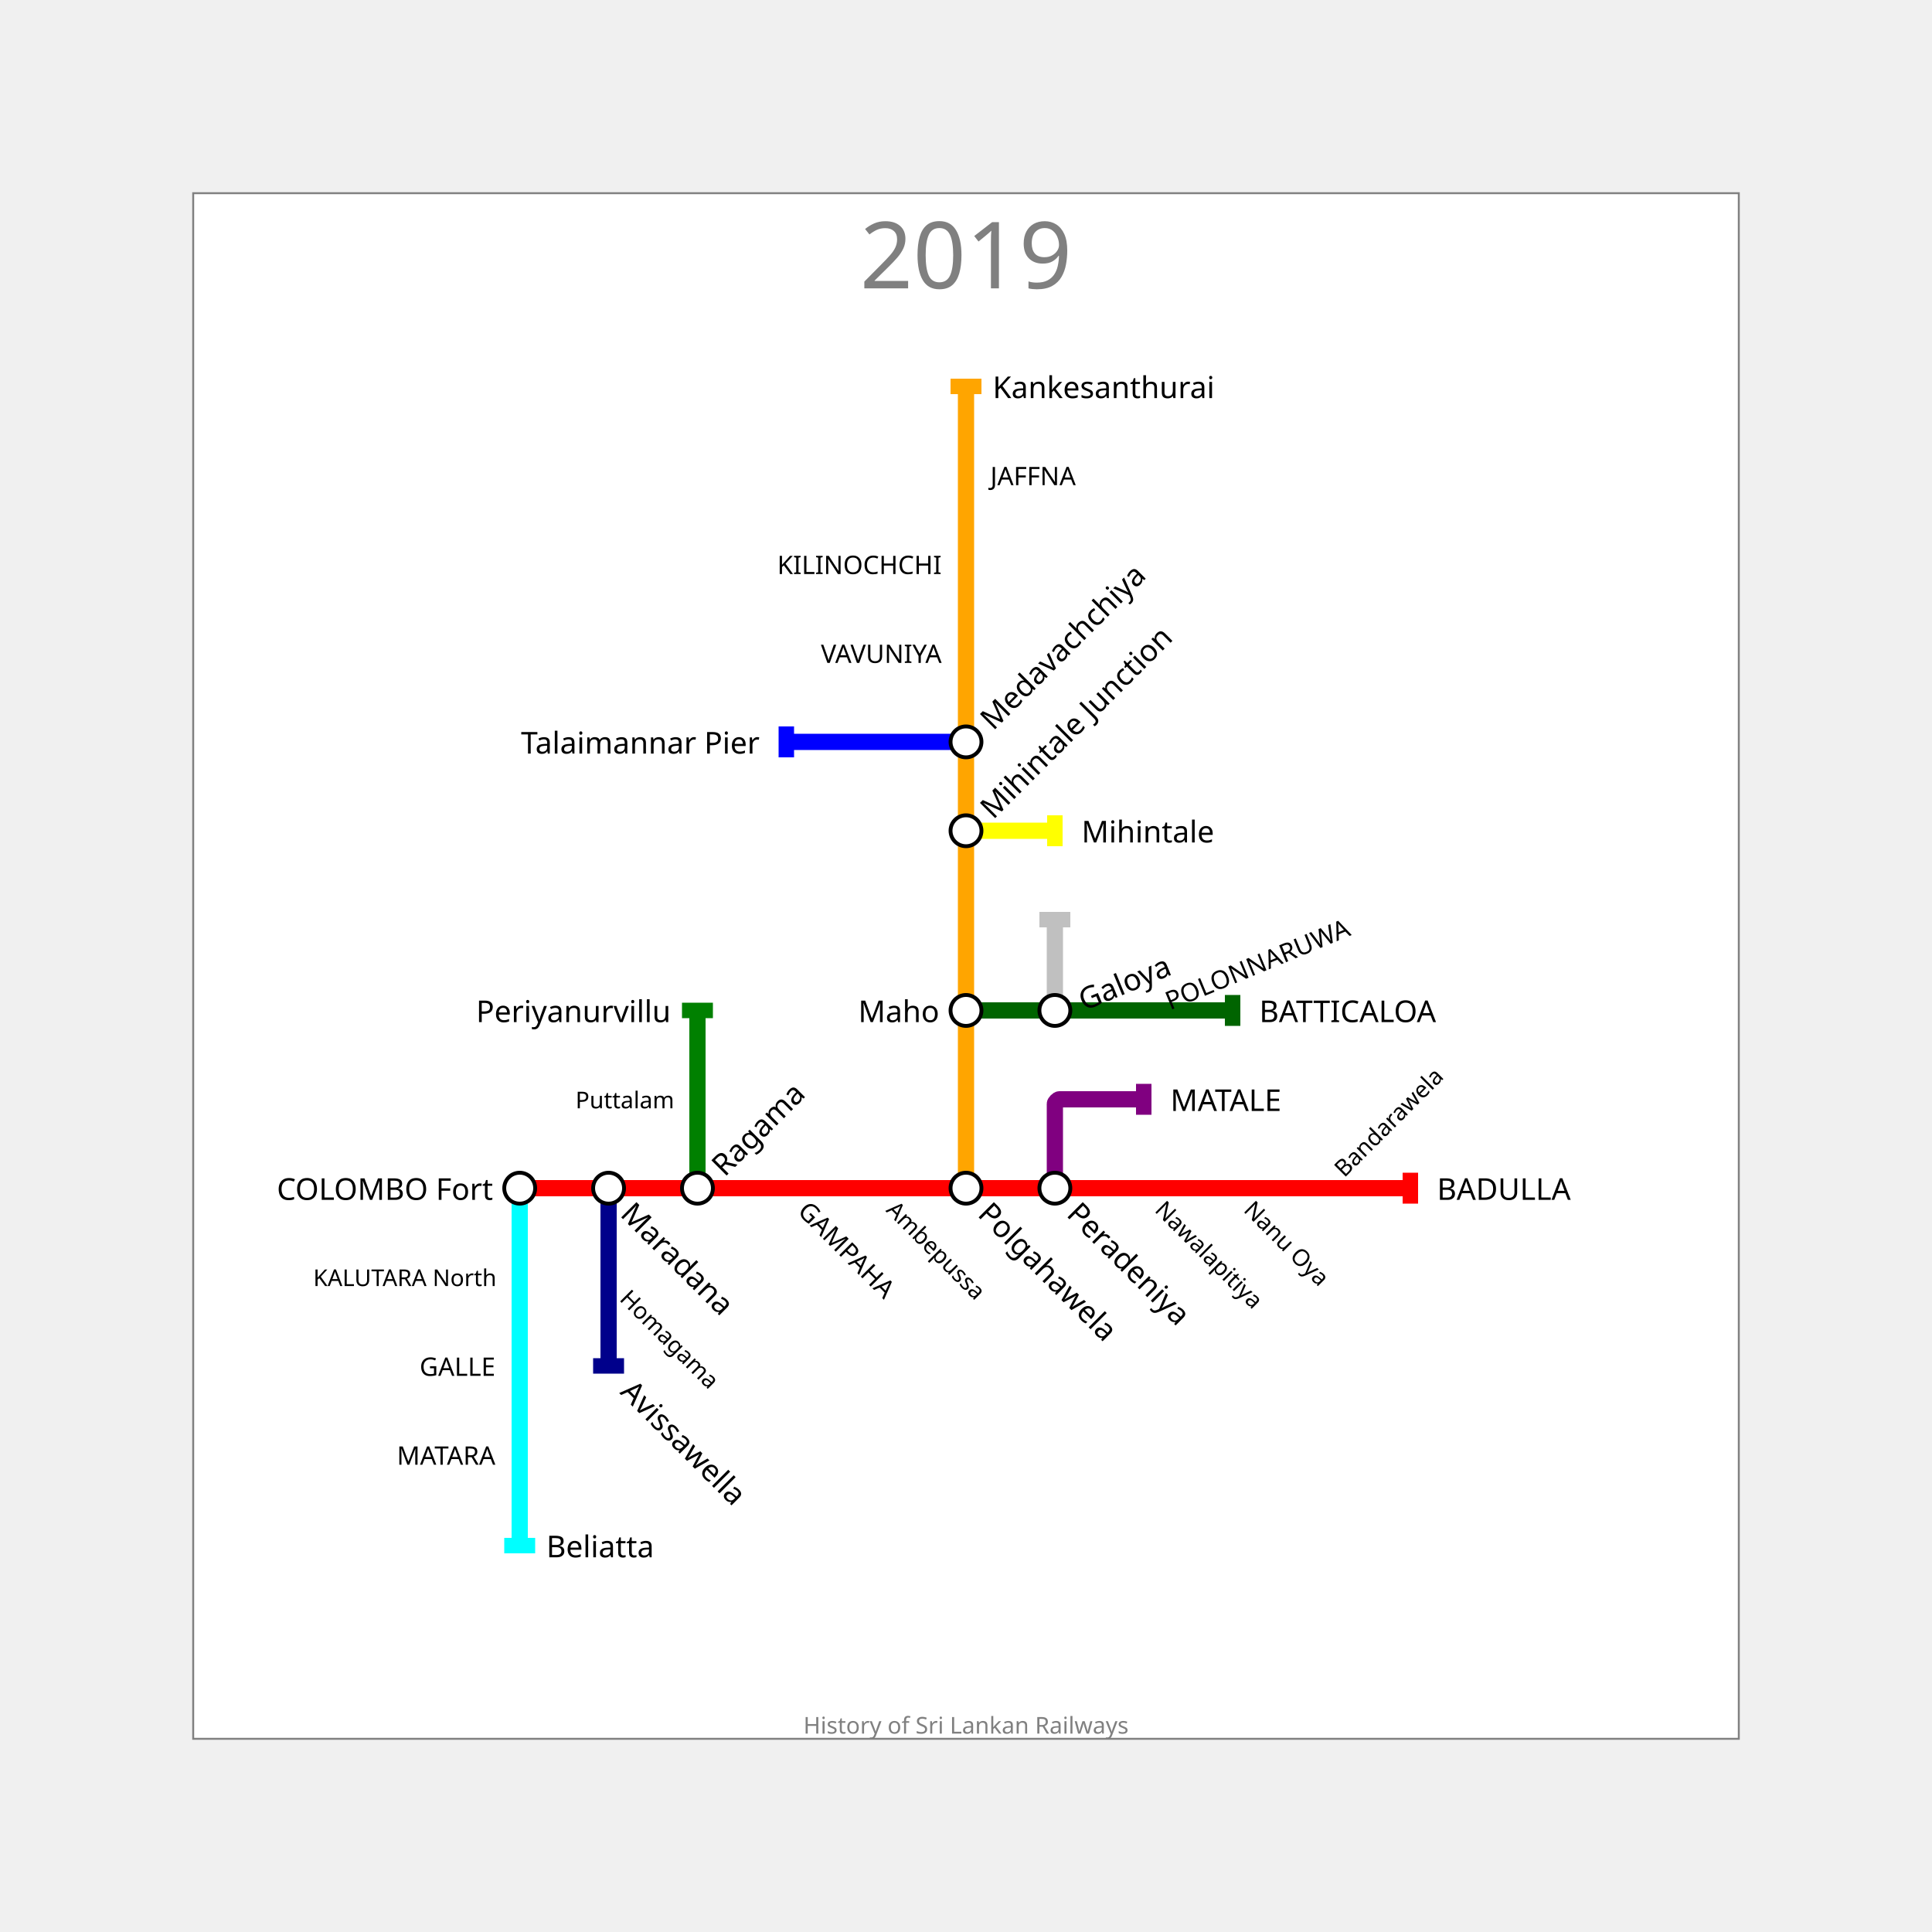
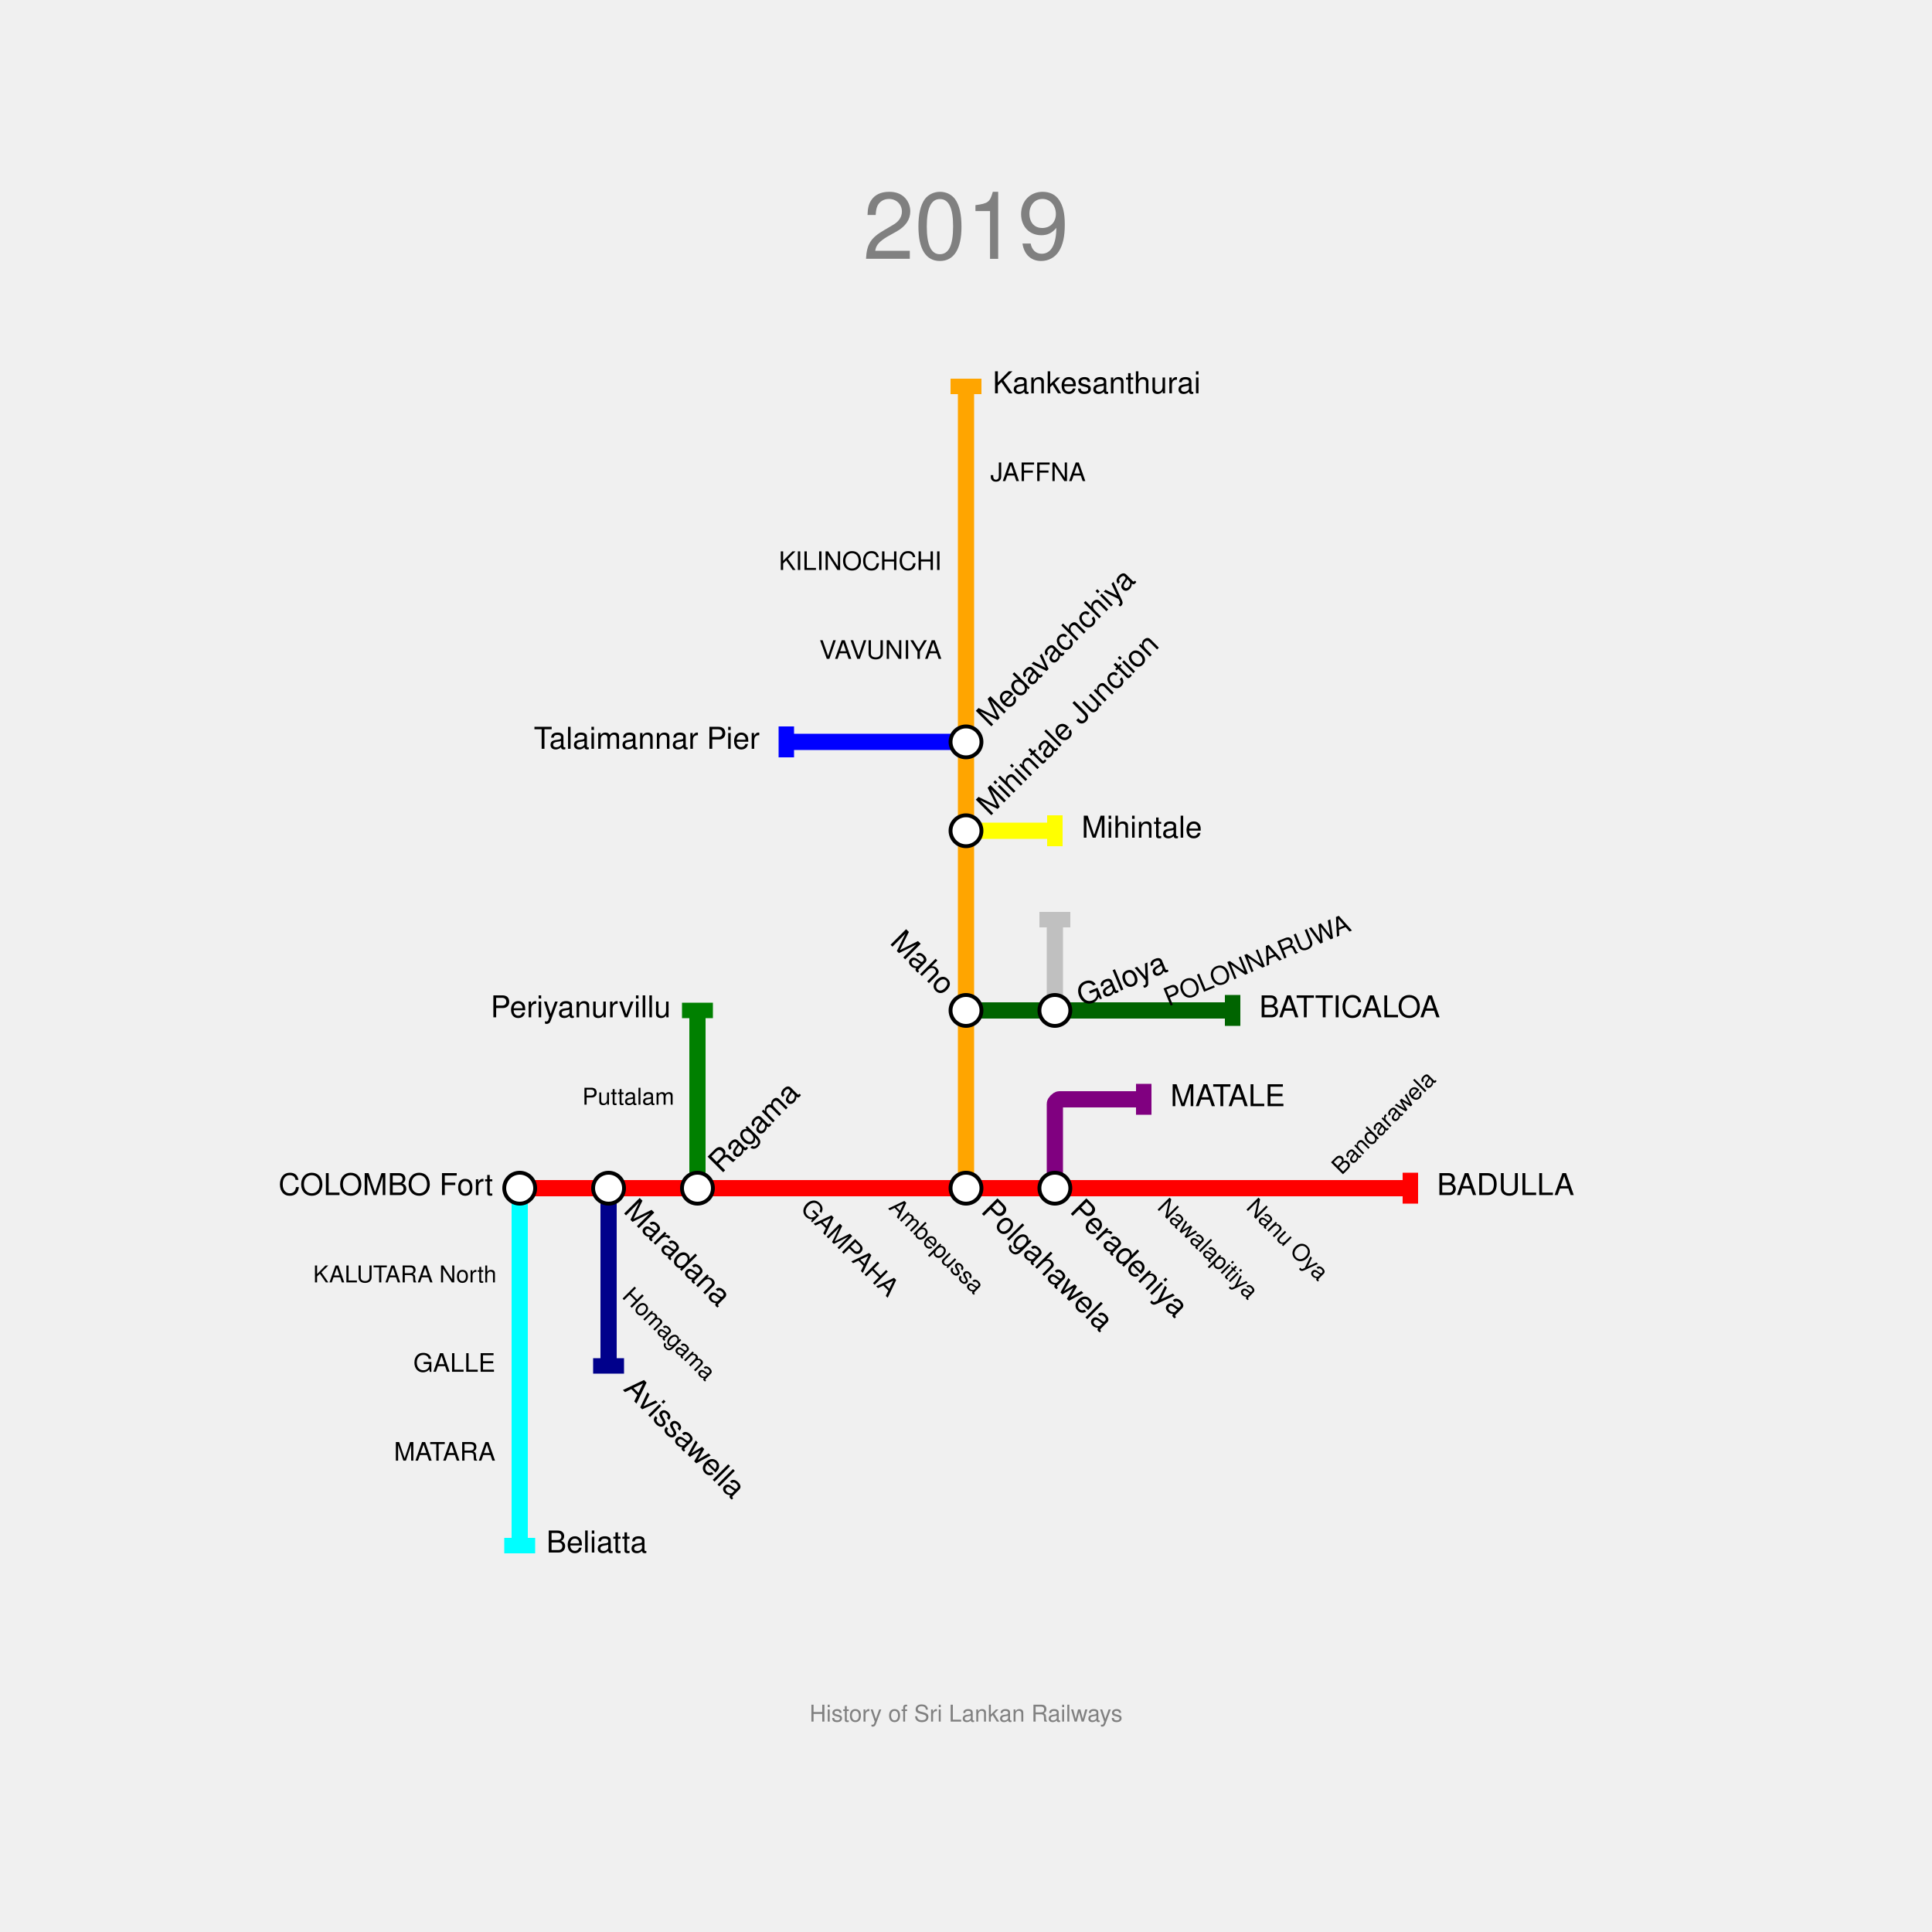
<svg xmlns="http://www.w3.org/2000/svg" width="1000" height="1000" padding="200">
-   <rect x="100.0" y="100.0" width="800" height="800" fill="white" stroke="gray" />
-   <text fill="gray" stroke="none" font-size="48" font-family="Trebuchet MS" x="500.0" y="112.0" text-anchor="middle" dominant-baseline="hanging">2019</text>
-   <text fill="gray" stroke="none" font-size="12" font-family="Trebuchet MS" x="500.0" y="888.0" text-anchor="middle" dominant-baseline="text-top">History of Sri Lankan Railways</text>
+   <text fill="gray" stroke="none" font-size="48" font-family="Helvetica" x="500.0" y="112.0" text-anchor="middle" dominant-baseline="hanging">2019</text>
+   <text fill="gray" stroke="none" font-size="12" font-family="Helvetica" x="500.0" y="888.0" text-anchor="middle" dominant-baseline="text-top">History of Sri Lankan Railways</text>
  <g>
    <path fill="none" stroke-width="8.4" stroke-opacity="1" d="M 269.0,615.0 L 315.0,615.0 L 361.0,615.0 L 407.0,615.0 L 453.0,615.0 L 500.0,615.0 L 546.0,615.0 L 592.0,615.0 L 638.0,615.0 L 684.0,615.0 L 730.0,615.0" stroke="red" />
    <rect stroke="none" fill-opacity="1" x="726" y="607" width="8" height="16" fill="red" />
  </g>
  <g>
    <path fill="none" stroke-width="8.4" stroke-opacity="1" d="M 269.0,615.0 L 269.0,661.0 L 269.0,707.0 L 269.0,753.0 L 269.0,800.0" stroke="cyan" />
    <rect stroke="none" fill-opacity="1" x="261" y="796" width="16" height="8" fill="cyan" />
  </g>
  <g>
    <path fill="none" stroke-width="8.4" stroke-opacity="1" d="M 500.0,615.0 L 500.0,569.0 L 500.0,523.0 L 500.0,476.0 L 500.0,430.0 L 500.0,384.0 L 500.0,338.0 L 500.0,292.0 L 500.0,246.0 L 500.0,200.0" stroke="orange" />
    <rect stroke="none" fill-opacity="1" x="492" y="196" width="16" height="8" fill="orange" />
  </g>
  <g>
    <path fill="none" stroke-width="8.4" stroke-opacity="1" d="M 315.0,615.0 L 315.0,661.0 L 315.0,707.0" stroke="darkblue" />
    <rect stroke="none" fill-opacity="1" x="307" y="703" width="16" height="8" fill="darkblue" />
  </g>
  <g>
    <path fill="none" stroke-width="8.4" stroke-opacity="1" d="M 361.0,615.0 L 361.0,569.0 L 361.0,523.0" stroke="green" />
    <rect stroke="none" fill-opacity="1" x="353" y="519" width="16" height="8" fill="green" />
  </g>
  <g>
    <path fill="none" stroke-width="8.4" stroke-opacity="1" d="M 546.0,615.0 L 546.0,571.3 C 546.0,570.533 547.533,569.0 548.3,569.0 L 592.0,569.0" stroke="purple" />
    <rect stroke="none" fill-opacity="1" x="588" y="561" width="8" height="16" fill="purple" />
  </g>
  <g>
    <path fill="none" stroke-width="8.4" stroke-opacity="1" d="M 500.0,430.0 L 546.0,430.0" stroke="yellow" />
    <rect stroke="none" fill-opacity="1" x="542" y="422" width="8" height="16" fill="yellow" />
  </g>
  <g>
    <path fill="none" stroke-width="8.4" stroke-opacity="1" d="M 500.0,384.0 L 453.0,384.0 L 407.0,384.0" stroke="blue" />
    <rect stroke="none" fill-opacity="1" x="403" y="376" width="8" height="16" fill="blue" />
  </g>
  <g>
    <path fill="none" stroke-width="8.4" stroke-opacity="1" d="M 500.0,523.0 L 546.0,523.0 L 592.0,523.0 L 638.0,523.0" stroke="darkgreen" />
    <rect stroke="none" fill-opacity="1" x="634" y="515" width="8" height="16" fill="darkgreen" />
  </g>
  <g>
    <path fill="none" stroke-width="8.4" stroke-opacity="1" d="M 546.0,523.0 L 546.0,476.0" stroke="silver" />
    <rect stroke="none" fill-opacity="1" x="538" y="472" width="16" height="8" fill="silver" />
  </g>
  <g>
    <circle r="8" fill="white" stroke="black" stroke-width="2.0" cx="269" cy="615" />
-     <text fill="black" stroke="none" font-size="15.6" font-family="Trebuchet MS" font-weight="100" text-anchor="end" dominant-baseline="central" x="255.2" y="615" transform="translate(269,615) rotate(-0) translate(-269,-615)">COLOMBO Fort</text>
+     <text fill="black" stroke="none" font-size="15.6" font-family="Helvetica" font-weight="100" text-anchor="end" dominant-baseline="central" x="255.2" y="615" transform="translate(269,615) rotate(0) translate(-269,-615)">COLOMBO Fort</text>
  </g>
  <g>
    <circle r="8" fill="white" stroke="black" stroke-width="2.0" cx="315" cy="615" />
-     <text fill="black" stroke="none" font-size="15.6" font-family="Trebuchet MS" font-weight="100" text-anchor="start" dominant-baseline="central" x="328.8" y="615" transform="translate(315,615) rotate(-315) translate(-315,-615)">Maradana</text>
+     <text fill="black" stroke="none" font-size="15.6" font-family="Helvetica" font-weight="100" text-anchor="start" dominant-baseline="central" x="328.8" y="615" transform="translate(315,615) rotate(-315) translate(-315,-615)">Maradana</text>
  </g>
  <g>
    <circle r="8" fill="white" stroke="black" stroke-width="2.0" cx="361" cy="615" />
-     <text fill="black" stroke="none" font-size="15.6" font-family="Trebuchet MS" font-weight="100" text-anchor="start" dominant-baseline="central" x="374.8" y="615" transform="translate(361,615) rotate(-45) translate(-361,-615)">Ragama</text>
+     <text fill="black" stroke="none" font-size="15.6" font-family="Helvetica" font-weight="100" text-anchor="start" dominant-baseline="central" x="374.8" y="615" transform="translate(361,615) rotate(-45) translate(-361,-615)">Ragama</text>
  </g>
  <g>
    <circle r="8" fill="white" stroke="black" stroke-width="2.0" cx="500" cy="615" />
-     <text fill="black" stroke="none" font-size="15.6" font-family="Trebuchet MS" font-weight="100" text-anchor="start" dominant-baseline="central" x="513.8" y="615" transform="translate(500,615) rotate(-315) translate(-500,-615)">Polgahawela</text>
+     <text fill="black" stroke="none" font-size="15.6" font-family="Helvetica" font-weight="100" text-anchor="start" dominant-baseline="central" x="513.8" y="615" transform="translate(500,615) rotate(-315) translate(-500,-615)">Polgahawela</text>
  </g>
  <g>
    <circle r="8" fill="white" stroke="black" stroke-width="2.0" cx="546" cy="615" />
-     <text fill="black" stroke="none" font-size="15.6" font-family="Trebuchet MS" font-weight="100" text-anchor="start" dominant-baseline="central" x="559.8" y="615" transform="translate(546,615) rotate(-315) translate(-546,-615)">Peradeniya</text>
+     <text fill="black" stroke="none" font-size="15.6" font-family="Helvetica" font-weight="100" text-anchor="start" dominant-baseline="central" x="559.8" y="615" transform="translate(546,615) rotate(-315) translate(-546,-615)">Peradeniya</text>
  </g>
  <g>
-     <text fill="black" stroke="none" font-size="15.6" font-family="Trebuchet MS" font-weight="100" text-anchor="start" dominant-baseline="central" x="743.8" y="615" transform="translate(730,615) rotate(-0) translate(-730,-615)">BADULLA</text>
+     <text fill="black" stroke="none" font-size="15.6" font-family="Helvetica" font-weight="100" text-anchor="start" dominant-baseline="central" x="743.8" y="615" transform="translate(730,615) rotate(0) translate(-730,-615)">BADULLA</text>
  </g>
  <g>
-     <text fill="black" stroke="none" font-size="15.6" font-family="Trebuchet MS" font-weight="100" text-anchor="start" dominant-baseline="central" x="282.8" y="800" transform="translate(269,800) rotate(-0) translate(-269,-800)">Beliatta</text>
+     <text fill="black" stroke="none" font-size="15.6" font-family="Helvetica" font-weight="100" text-anchor="start" dominant-baseline="central" x="282.8" y="800" transform="translate(269,800) rotate(0) translate(-269,-800)">Beliatta</text>
  </g>
  <g>
    <circle r="8" fill="white" stroke="black" stroke-width="2.0" cx="500" cy="523" />
-     <text fill="black" stroke="none" font-size="15.6" font-family="Trebuchet MS" font-weight="100" text-anchor="end" dominant-baseline="central" x="486.2" y="523" transform="translate(500,523) rotate(--45) translate(-500,-523)">Maho</text>
+     <text fill="black" stroke="none" font-size="15.6" font-family="Helvetica" font-weight="100" text-anchor="end" dominant-baseline="central" x="486.2" y="523" transform="translate(500,523) rotate(45) translate(-500,-523)">Maho</text>
  </g>
  <g>
    <circle r="8" fill="white" stroke="black" stroke-width="2.0" cx="500" cy="430" />
-     <text fill="black" stroke="none" font-size="15.6" font-family="Trebuchet MS" font-weight="100" text-anchor="start" dominant-baseline="central" x="513.8" y="430" transform="translate(500,430) rotate(-45) translate(-500,-430)">Mihintale Junction</text>
+     <text fill="black" stroke="none" font-size="15.6" font-family="Helvetica" font-weight="100" text-anchor="start" dominant-baseline="central" x="513.8" y="430" transform="translate(500,430) rotate(-45) translate(-500,-430)">Mihintale Junction</text>
  </g>
  <g>
    <circle r="8" fill="white" stroke="black" stroke-width="2.0" cx="500" cy="384" />
-     <text fill="black" stroke="none" font-size="15.6" font-family="Trebuchet MS" font-weight="100" text-anchor="start" dominant-baseline="central" x="513.8" y="384" transform="translate(500,384) rotate(-45) translate(-500,-384)">Medavachchiya</text>
+     <text fill="black" stroke="none" font-size="15.6" font-family="Helvetica" font-weight="100" text-anchor="start" dominant-baseline="central" x="513.8" y="384" transform="translate(500,384) rotate(-45) translate(-500,-384)">Medavachchiya</text>
  </g>
  <g>
-     <text fill="black" stroke="none" font-size="15.6" font-family="Trebuchet MS" font-weight="100" text-anchor="start" dominant-baseline="central" x="513.8" y="200" transform="translate(500,200) rotate(-0) translate(-500,-200)">Kankesanthurai</text>
+     <text fill="black" stroke="none" font-size="15.6" font-family="Helvetica" font-weight="100" text-anchor="start" dominant-baseline="central" x="513.8" y="200" transform="translate(500,200) rotate(0) translate(-500,-200)">Kankesanthurai</text>
  </g>
  <g>
-     <text fill="black" stroke="none" font-size="15.6" font-family="Trebuchet MS" font-weight="100" text-anchor="start" dominant-baseline="central" x="328.8" y="707" transform="translate(315,707) rotate(-315) translate(-315,-707)">Avissawella</text>
+     <text fill="black" stroke="none" font-size="15.6" font-family="Helvetica" font-weight="100" text-anchor="start" dominant-baseline="central" x="328.8" y="707" transform="translate(315,707) rotate(-315) translate(-315,-707)">Avissawella</text>
  </g>
  <g>
-     <text fill="black" stroke="none" font-size="15.6" font-family="Trebuchet MS" font-weight="100" text-anchor="end" dominant-baseline="central" x="347.2" y="523" transform="translate(361,523) rotate(-0) translate(-361,-523)">Periyanurvillu</text>
+     <text fill="black" stroke="none" font-size="15.6" font-family="Helvetica" font-weight="100" text-anchor="end" dominant-baseline="central" x="347.2" y="523" transform="translate(361,523) rotate(0) translate(-361,-523)">Periyanurvillu</text>
  </g>
  <g>
-     <text fill="black" stroke="none" font-size="15.6" font-family="Trebuchet MS" font-weight="100" text-anchor="start" dominant-baseline="central" x="605.8" y="569" transform="translate(592,569) rotate(-0) translate(-592,-569)">MATALE</text>
+     <text fill="black" stroke="none" font-size="15.6" font-family="Helvetica" font-weight="100" text-anchor="start" dominant-baseline="central" x="605.8" y="569" transform="translate(592,569) rotate(0) translate(-592,-569)">MATALE</text>
  </g>
  <g>
-     <text fill="black" stroke="none" font-size="15.6" font-family="Trebuchet MS" font-weight="100" text-anchor="start" dominant-baseline="central" x="559.8" y="430" transform="translate(546,430) rotate(-0) translate(-546,-430)">Mihintale</text>
+     <text fill="black" stroke="none" font-size="15.6" font-family="Helvetica" font-weight="100" text-anchor="start" dominant-baseline="central" x="559.8" y="430" transform="translate(546,430) rotate(0) translate(-546,-430)">Mihintale</text>
  </g>
  <g>
-     <text fill="black" stroke="none" font-size="15.6" font-family="Trebuchet MS" font-weight="100" text-anchor="end" dominant-baseline="central" x="393.2" y="384" transform="translate(407,384) rotate(-0) translate(-407,-384)">Talaimannar Pier</text>
+     <text fill="black" stroke="none" font-size="15.6" font-family="Helvetica" font-weight="100" text-anchor="end" dominant-baseline="central" x="393.2" y="384" transform="translate(407,384) rotate(0) translate(-407,-384)">Talaimannar Pier</text>
  </g>
  <g>
    <circle r="8" fill="white" stroke="black" stroke-width="2.0" cx="546" cy="523" />
-     <text fill="black" stroke="none" font-size="15.6" font-family="Trebuchet MS" font-weight="100" text-anchor="start" dominant-baseline="central" x="559.8" y="523" transform="translate(546,523) rotate(-22.5) translate(-546,-523)">Galoya</text>
+     <text fill="black" stroke="none" font-size="15.6" font-family="Helvetica" font-weight="100" text-anchor="start" dominant-baseline="central" x="559.8" y="523" transform="translate(546,523) rotate(-22.5) translate(-546,-523)">Galoya</text>
  </g>
  <g>
-     <text fill="black" stroke="none" font-size="15.6" font-family="Trebuchet MS" font-weight="100" text-anchor="start" dominant-baseline="central" x="651.8" y="523" transform="translate(638,523) rotate(-0) translate(-638,-523)">BATTICALOA</text>
+     <text fill="black" stroke="none" font-size="15.6" font-family="Helvetica" font-weight="100" text-anchor="start" dominant-baseline="central" x="651.8" y="523" transform="translate(638,523) rotate(0) translate(-638,-523)">BATTICALOA</text>
  </g>
  <g />
  <g>
-     <text fill="black" stroke="none" font-size="13.2" font-family="Trebuchet MS" font-weight="100" text-anchor="start" dominant-baseline="central" x="419.6" y="615" transform="translate(407,615) rotate(-315) translate(-407,-615)">GAMPAHA</text>
+     <text fill="black" stroke="none" font-size="13.2" font-family="Helvetica" font-weight="100" text-anchor="start" dominant-baseline="central" x="419.6" y="615" transform="translate(407,615) rotate(-315) translate(-407,-615)">GAMPAHA</text>
  </g>
  <g>
-     <text fill="black" stroke="none" font-size="13.2" font-family="Trebuchet MS" font-weight="100" text-anchor="end" dominant-baseline="central" x="256.4" y="707" transform="translate(269,707) rotate(-0) translate(-269,-707)">GALLE</text>
+     <text fill="black" stroke="none" font-size="13.2" font-family="Helvetica" font-weight="100" text-anchor="end" dominant-baseline="central" x="256.4" y="707" transform="translate(269,707) rotate(0) translate(-269,-707)">GALLE</text>
  </g>
  <g>
-     <text fill="black" stroke="none" font-size="13.2" font-family="Trebuchet MS" font-weight="100" text-anchor="end" dominant-baseline="central" x="256.4" y="753" transform="translate(269,753) rotate(-0) translate(-269,-753)">MATARA</text>
+     <text fill="black" stroke="none" font-size="13.2" font-family="Helvetica" font-weight="100" text-anchor="end" dominant-baseline="central" x="256.4" y="753" transform="translate(269,753) rotate(0) translate(-269,-753)">MATARA</text>
  </g>
  <g />
  <g />
  <g>
-     <text fill="black" stroke="none" font-size="13.2" font-family="Trebuchet MS" font-weight="100" text-anchor="end" dominant-baseline="central" x="487.4" y="338" transform="translate(500,338) rotate(-0) translate(-500,-338)">VAVUNIYA</text>
+     <text fill="black" stroke="none" font-size="13.2" font-family="Helvetica" font-weight="100" text-anchor="end" dominant-baseline="central" x="487.4" y="338" transform="translate(500,338) rotate(0) translate(-500,-338)">VAVUNIYA</text>
  </g>
  <g>
-     <text fill="black" stroke="none" font-size="13.2" font-family="Trebuchet MS" font-weight="100" text-anchor="end" dominant-baseline="central" x="487.4" y="292" transform="translate(500,292) rotate(-0) translate(-500,-292)">KILINOCHCHI</text>
+     <text fill="black" stroke="none" font-size="13.2" font-family="Helvetica" font-weight="100" text-anchor="end" dominant-baseline="central" x="487.4" y="292" transform="translate(500,292) rotate(0) translate(-500,-292)">KILINOCHCHI</text>
  </g>
  <g>
-     <text fill="black" stroke="none" font-size="13.2" font-family="Trebuchet MS" font-weight="100" text-anchor="start" dominant-baseline="central" x="512.6" y="246" transform="translate(500,246) rotate(-0) translate(-500,-246)">JAFFNA</text>
+     <text fill="black" stroke="none" font-size="13.2" font-family="Helvetica" font-weight="100" text-anchor="start" dominant-baseline="central" x="512.6" y="246" transform="translate(500,246) rotate(0) translate(-500,-246)">JAFFNA</text>
  </g>
  <g />
  <g />
  <g>
-     <text fill="black" stroke="none" font-size="13.2" font-family="Trebuchet MS" font-weight="100" text-anchor="start" dominant-baseline="central" x="604.6" y="523" transform="translate(592,523) rotate(-22.5) translate(-592,-523)">POLONNARUWA</text>
+     <text fill="black" stroke="none" font-size="13.2" font-family="Helvetica" font-weight="100" text-anchor="start" dominant-baseline="central" x="604.6" y="523" transform="translate(592,523) rotate(-22.5) translate(-592,-523)">POLONNARUWA</text>
  </g>
  <g>
-     <text fill="black" stroke="none" font-size="12" font-family="Trebuchet MS" font-weight="100" text-anchor="start" dominant-baseline="central" x="465.0" y="615" transform="translate(453,615) rotate(-315) translate(-453,-615)">Ambepussa</text>
+     <text fill="black" stroke="none" font-size="12" font-family="Helvetica" font-weight="100" text-anchor="start" dominant-baseline="central" x="465.0" y="615" transform="translate(453,615) rotate(-315) translate(-453,-615)">Ambepussa</text>
  </g>
  <g>
-     <text fill="black" stroke="none" font-size="12" font-family="Trebuchet MS" font-weight="100" text-anchor="start" dominant-baseline="central" x="604.0" y="615" transform="translate(592,615) rotate(-315) translate(-592,-615)">Nawalapitiya</text>
+     <text fill="black" stroke="none" font-size="12" font-family="Helvetica" font-weight="100" text-anchor="start" dominant-baseline="central" x="604.0" y="615" transform="translate(592,615) rotate(-315) translate(-592,-615)">Nawalapitiya</text>
  </g>
  <g>
-     <text fill="black" stroke="none" font-size="12" font-family="Trebuchet MS" font-weight="100" text-anchor="start" dominant-baseline="central" x="650.0" y="615" transform="translate(638,615) rotate(-315) translate(-638,-615)">Nanu Oya</text>
+     <text fill="black" stroke="none" font-size="12" font-family="Helvetica" font-weight="100" text-anchor="start" dominant-baseline="central" x="650.0" y="615" transform="translate(638,615) rotate(-315) translate(-638,-615)">Nanu Oya</text>
  </g>
  <g>
-     <text fill="black" stroke="none" font-size="12" font-family="Trebuchet MS" font-weight="100" text-anchor="start" dominant-baseline="central" x="696.0" y="615" transform="translate(684,615) rotate(-45) translate(-684,-615)">Bandarawela</text>
+     <text fill="black" stroke="none" font-size="12" font-family="Helvetica" font-weight="100" text-anchor="start" dominant-baseline="central" x="696.0" y="615" transform="translate(684,615) rotate(-45) translate(-684,-615)">Bandarawela</text>
  </g>
  <g>
-     <text fill="black" stroke="none" font-size="12" font-family="Trebuchet MS" font-weight="100" text-anchor="end" dominant-baseline="central" x="257.0" y="661" transform="translate(269,661) rotate(-0) translate(-269,-661)">KALUTARA North</text>
+     <text fill="black" stroke="none" font-size="12" font-family="Helvetica" font-weight="100" text-anchor="end" dominant-baseline="central" x="257.0" y="661" transform="translate(269,661) rotate(0) translate(-269,-661)">KALUTARA North</text>
  </g>
  <g>
-     <text fill="black" stroke="none" font-size="12" font-family="Trebuchet MS" font-weight="100" text-anchor="start" dominant-baseline="central" x="327.0" y="661" transform="translate(315,661) rotate(-315) translate(-315,-661)">Homagama</text>
+     <text fill="black" stroke="none" font-size="12" font-family="Helvetica" font-weight="100" text-anchor="start" dominant-baseline="central" x="327.0" y="661" transform="translate(315,661) rotate(-315) translate(-315,-661)">Homagama</text>
  </g>
  <g>
-     <text fill="black" stroke="none" font-size="12" font-family="Trebuchet MS" font-weight="100" text-anchor="end" dominant-baseline="central" x="349.0" y="569" transform="translate(361,569) rotate(-0) translate(-361,-569)">Puttalam</text>
+     <text fill="black" stroke="none" font-size="12" font-family="Helvetica" font-weight="100" text-anchor="end" dominant-baseline="central" x="349.0" y="569" transform="translate(361,569) rotate(0) translate(-361,-569)">Puttalam</text>
  </g>
</svg>
